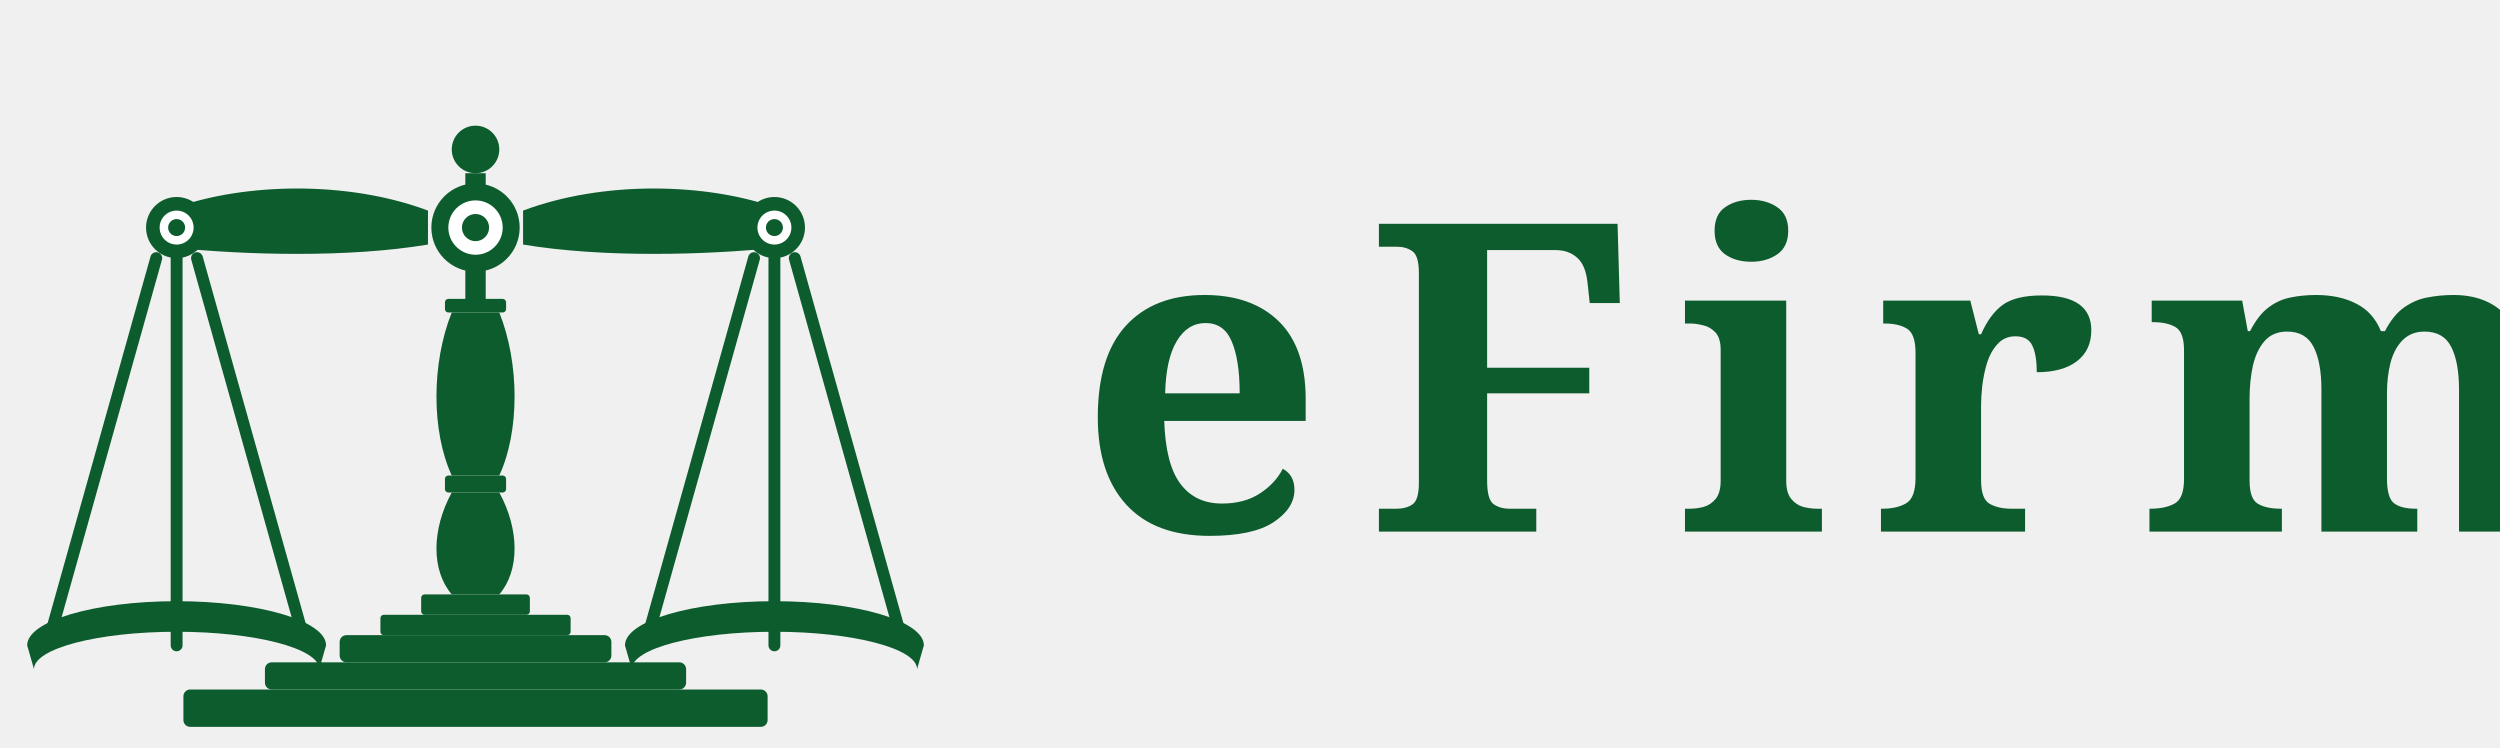
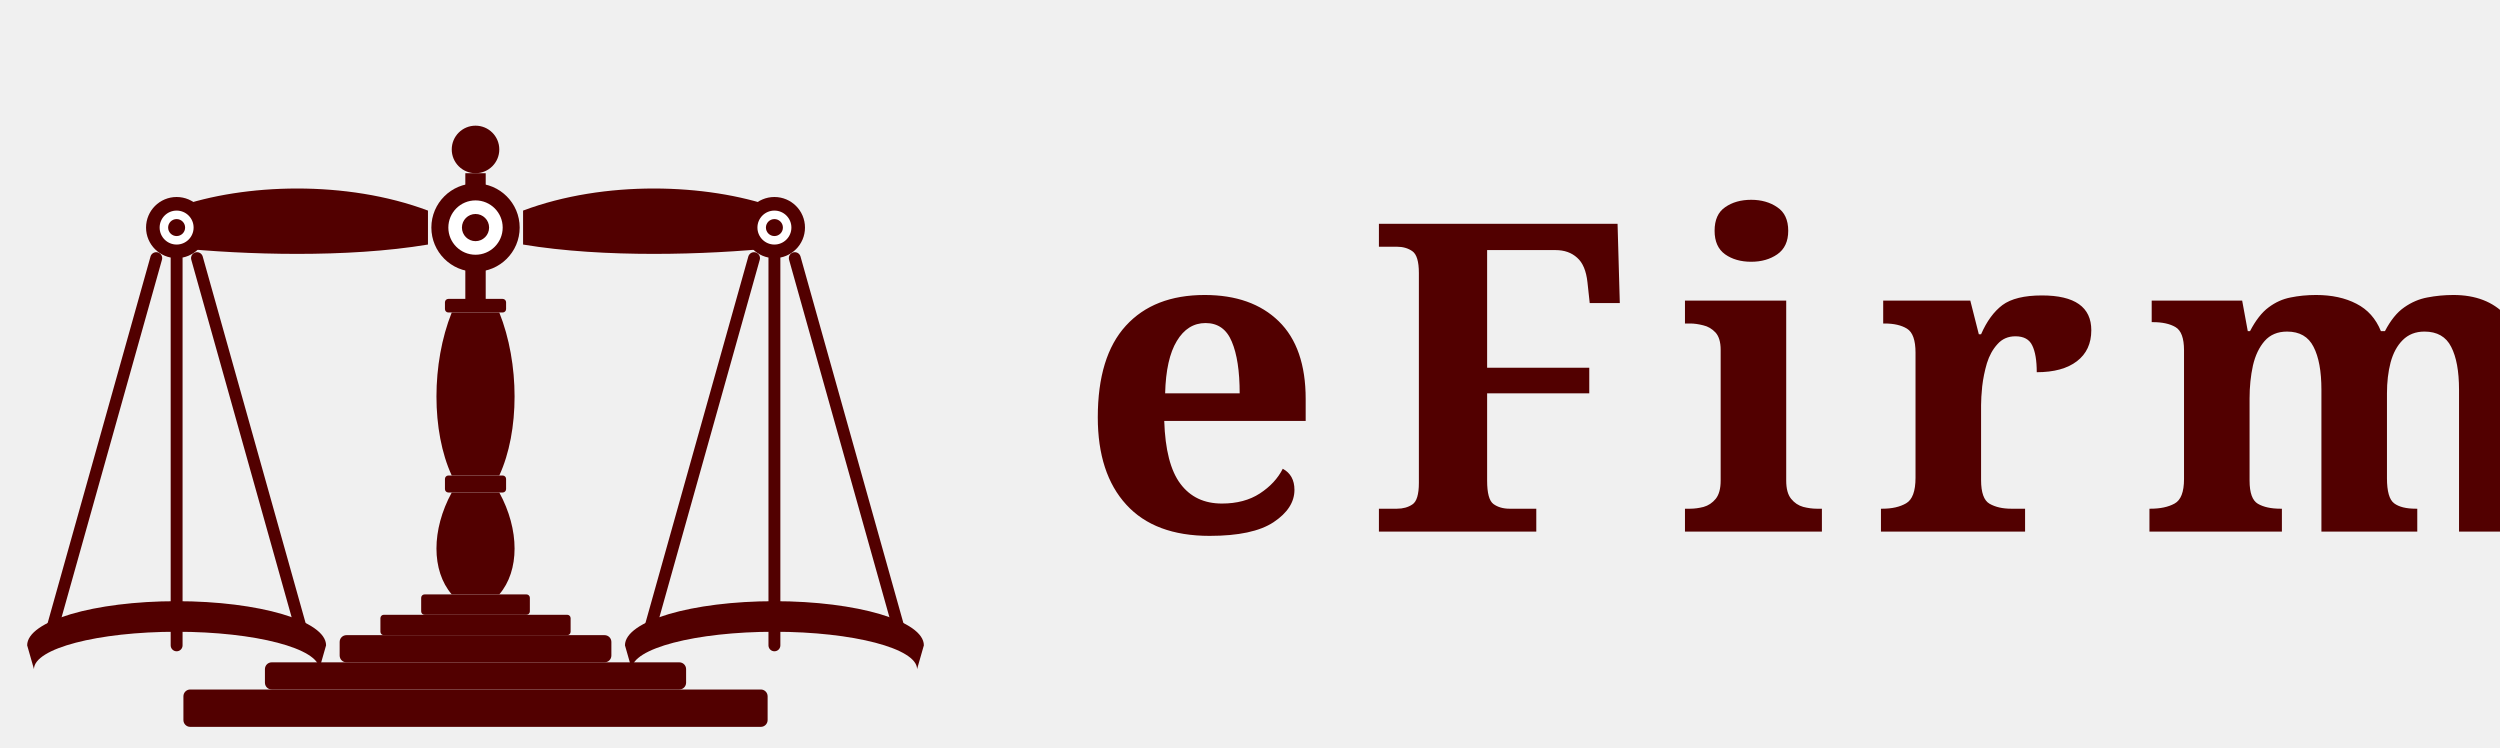
<svg xmlns="http://www.w3.org/2000/svg" viewBox="0 0 174 52" fill="none">
  <defs>
    <style>/* Font loaded via CSS — no external imports */</style>
  </defs>
  <g transform="scale(0.2364)">
-     <circle cx="140" cy="44" r="7" fill="#0D5C2E" />
-     <rect x="137" y="51" width="6" height="9" fill="#0D5C2E" />
-     <rect x="131" y="59" width="18" height="4" rx="1" fill="#0D5C2E" />
-     <rect x="137" y="79" width="6" height="10" fill="#0D5C2E" />
-     <rect x="131" y="88" width="18" height="4" rx="1" fill="#0D5C2E" />
-     <path d="M 133,92 C 127,107 127,127 133,140 L 147,140 C 153,127 153,107 147,92 Z" fill="#0D5C2E" />
-     <rect x="131" y="140" width="18" height="5" rx="1" fill="#0D5C2E" />
-     <path d="M 133,145 C 127,156 127,168 133,175 L 147,175 C 153,168 153,156 147,145 Z" fill="#0D5C2E" />
-     <rect x="124" y="175" width="32" height="6" rx="1" fill="#0D5C2E" />
-     <rect x="112" y="181" width="56" height="6" rx="1" fill="#0D5C2E" />
-     <path d="M 126,62 C 102,53 72,54 52,61            L 52,73 C 72,75 102,76 126,72 Z" fill="#0D5C2E" />
-     <path d="M 154,62 C 178,53 208,54 228,61            L 228,73 C 208,75 178,76 154,72 Z" fill="#0D5C2E" />
-     <circle cx="140" cy="67" r="13" fill="#0D5C2E" />
+     <circle cx="140" cy="44" r="7" fill="#520000" />
+     <rect x="137" y="51" width="6" height="9" fill="#520000" />
+     <rect x="131" y="59" width="18" height="4" rx="1" fill="#520000" />
+     <rect x="137" y="79" width="6" height="10" fill="#520000" />
+     <rect x="131" y="88" width="18" height="4" rx="1" fill="#520000" />
+     <path d="M 133,92 C 127,107 127,127 133,140 L 147,140 C 153,127 153,107 147,92 Z" fill="#520000" />
+     <rect x="131" y="140" width="18" height="5" rx="1" fill="#520000" />
+     <path d="M 133,145 C 127,156 127,168 133,175 L 147,175 C 153,168 153,156 147,145 Z" fill="#520000" />
+     <rect x="124" y="175" width="32" height="6" rx="1" fill="#520000" />
+     <rect x="112" y="181" width="56" height="6" rx="1" fill="#520000" />
+     <path d="M 126,62 C 102,53 72,54 52,61            L 52,73 C 72,75 102,76 126,72 Z" fill="#520000" />
+     <path d="M 154,62 C 178,53 208,54 228,61            L 228,73 C 208,75 178,76 154,72 Z" fill="#520000" />
+     <circle cx="140" cy="67" r="13" fill="#520000" />
    <circle cx="140" cy="67" r="8" fill="#FFFFFF" />
-     <circle cx="140" cy="67" r="4" fill="#0D5C2E" />
-     <circle cx="52" cy="67" r="9" fill="#0D5C2E" />
+     <circle cx="140" cy="67" r="4" fill="#520000" />
+     <circle cx="52" cy="67" r="9" fill="#520000" />
    <circle cx="52" cy="67" r="5" fill="#FFFFFF" />
-     <circle cx="52" cy="67" r="2.5" fill="#0D5C2E" />
-     <circle cx="228" cy="67" r="9" fill="#0D5C2E" />
+     <circle cx="52" cy="67" r="2.5" fill="#520000" />
+     <circle cx="228" cy="67" r="9" fill="#520000" />
    <circle cx="228" cy="67" r="5" fill="#FFFFFF" />
-     <circle cx="228" cy="67" r="2.5" fill="#0D5C2E" />
-     <line x1="46" y1="76" x2="14" y2="190" stroke="#0D5C2E" stroke-width="3.5" stroke-linecap="round" />
-     <line x1="52" y1="76" x2="52" y2="190" stroke="#0D5C2E" stroke-width="3.5" stroke-linecap="round" />
-     <line x1="58" y1="76" x2="90" y2="190" stroke="#0D5C2E" stroke-width="3.5" stroke-linecap="round" />
-     <line x1="222" y1="76" x2="190" y2="190" stroke="#0D5C2E" stroke-width="3.5" stroke-linecap="round" />
-     <line x1="228" y1="76" x2="228" y2="190" stroke="#0D5C2E" stroke-width="3.5" stroke-linecap="round" />
-     <line x1="234" y1="76" x2="266" y2="190" stroke="#0D5C2E" stroke-width="3.5" stroke-linecap="round" />
-     <path d="M 8,190 A 44 13 0 0 1 96,190 L 94,197 A 42 11 0 0 0 10,197 Z" fill="#0D5C2E" />
-     <path d="M 184,190 A 44 13 0 0 1 272,190 L 270,197 A 42 11 0 0 0 186,197 Z" fill="#0D5C2E" />
-     <rect x="100" y="187" width="80" height="8" rx="2" fill="#0D5C2E" />
-     <rect x="78" y="195" width="124" height="8" rx="2" fill="#0D5C2E" />
-     <rect x="54" y="203" width="172" height="11" rx="2" fill="#0D5C2E" />
+     <circle cx="228" cy="67" r="2.5" fill="#520000" />
+     <line x1="46" y1="76" x2="14" y2="190" stroke="#520000" stroke-width="3.5" stroke-linecap="round" />
+     <line x1="52" y1="76" x2="52" y2="190" stroke="#520000" stroke-width="3.5" stroke-linecap="round" />
+     <line x1="58" y1="76" x2="90" y2="190" stroke="#520000" stroke-width="3.5" stroke-linecap="round" />
+     <line x1="222" y1="76" x2="190" y2="190" stroke="#520000" stroke-width="3.5" stroke-linecap="round" />
+     <line x1="228" y1="76" x2="228" y2="190" stroke="#520000" stroke-width="3.5" stroke-linecap="round" />
+     <line x1="234" y1="76" x2="266" y2="190" stroke="#520000" stroke-width="3.5" stroke-linecap="round" />
+     <path d="M 8,190 A 44 13 0 0 1 96,190 L 94,197 A 42 11 0 0 0 10,197 Z" fill="#520000" />
+     <path d="M 184,190 A 44 13 0 0 1 272,190 L 270,197 A 42 11 0 0 0 186,197 Z" fill="#520000" />
+     <rect x="100" y="187" width="80" height="8" rx="2" fill="#520000" />
+     <rect x="78" y="195" width="124" height="8" rx="2" fill="#520000" />
+     <rect x="54" y="203" width="172" height="11" rx="2" fill="#520000" />
  </g>
-   <text x="75" y="37" font-family="'Playfair Display', Georgia, serif" font-weight="700" font-size="30" letter-spacing="3" fill="#0D5C2E">eFirm</text>
+   <text x="75" y="37" font-family="'Playfair Display', Georgia, serif" font-weight="700" font-size="30" letter-spacing="3" fill="#520000">eFirm</text>
</svg>
